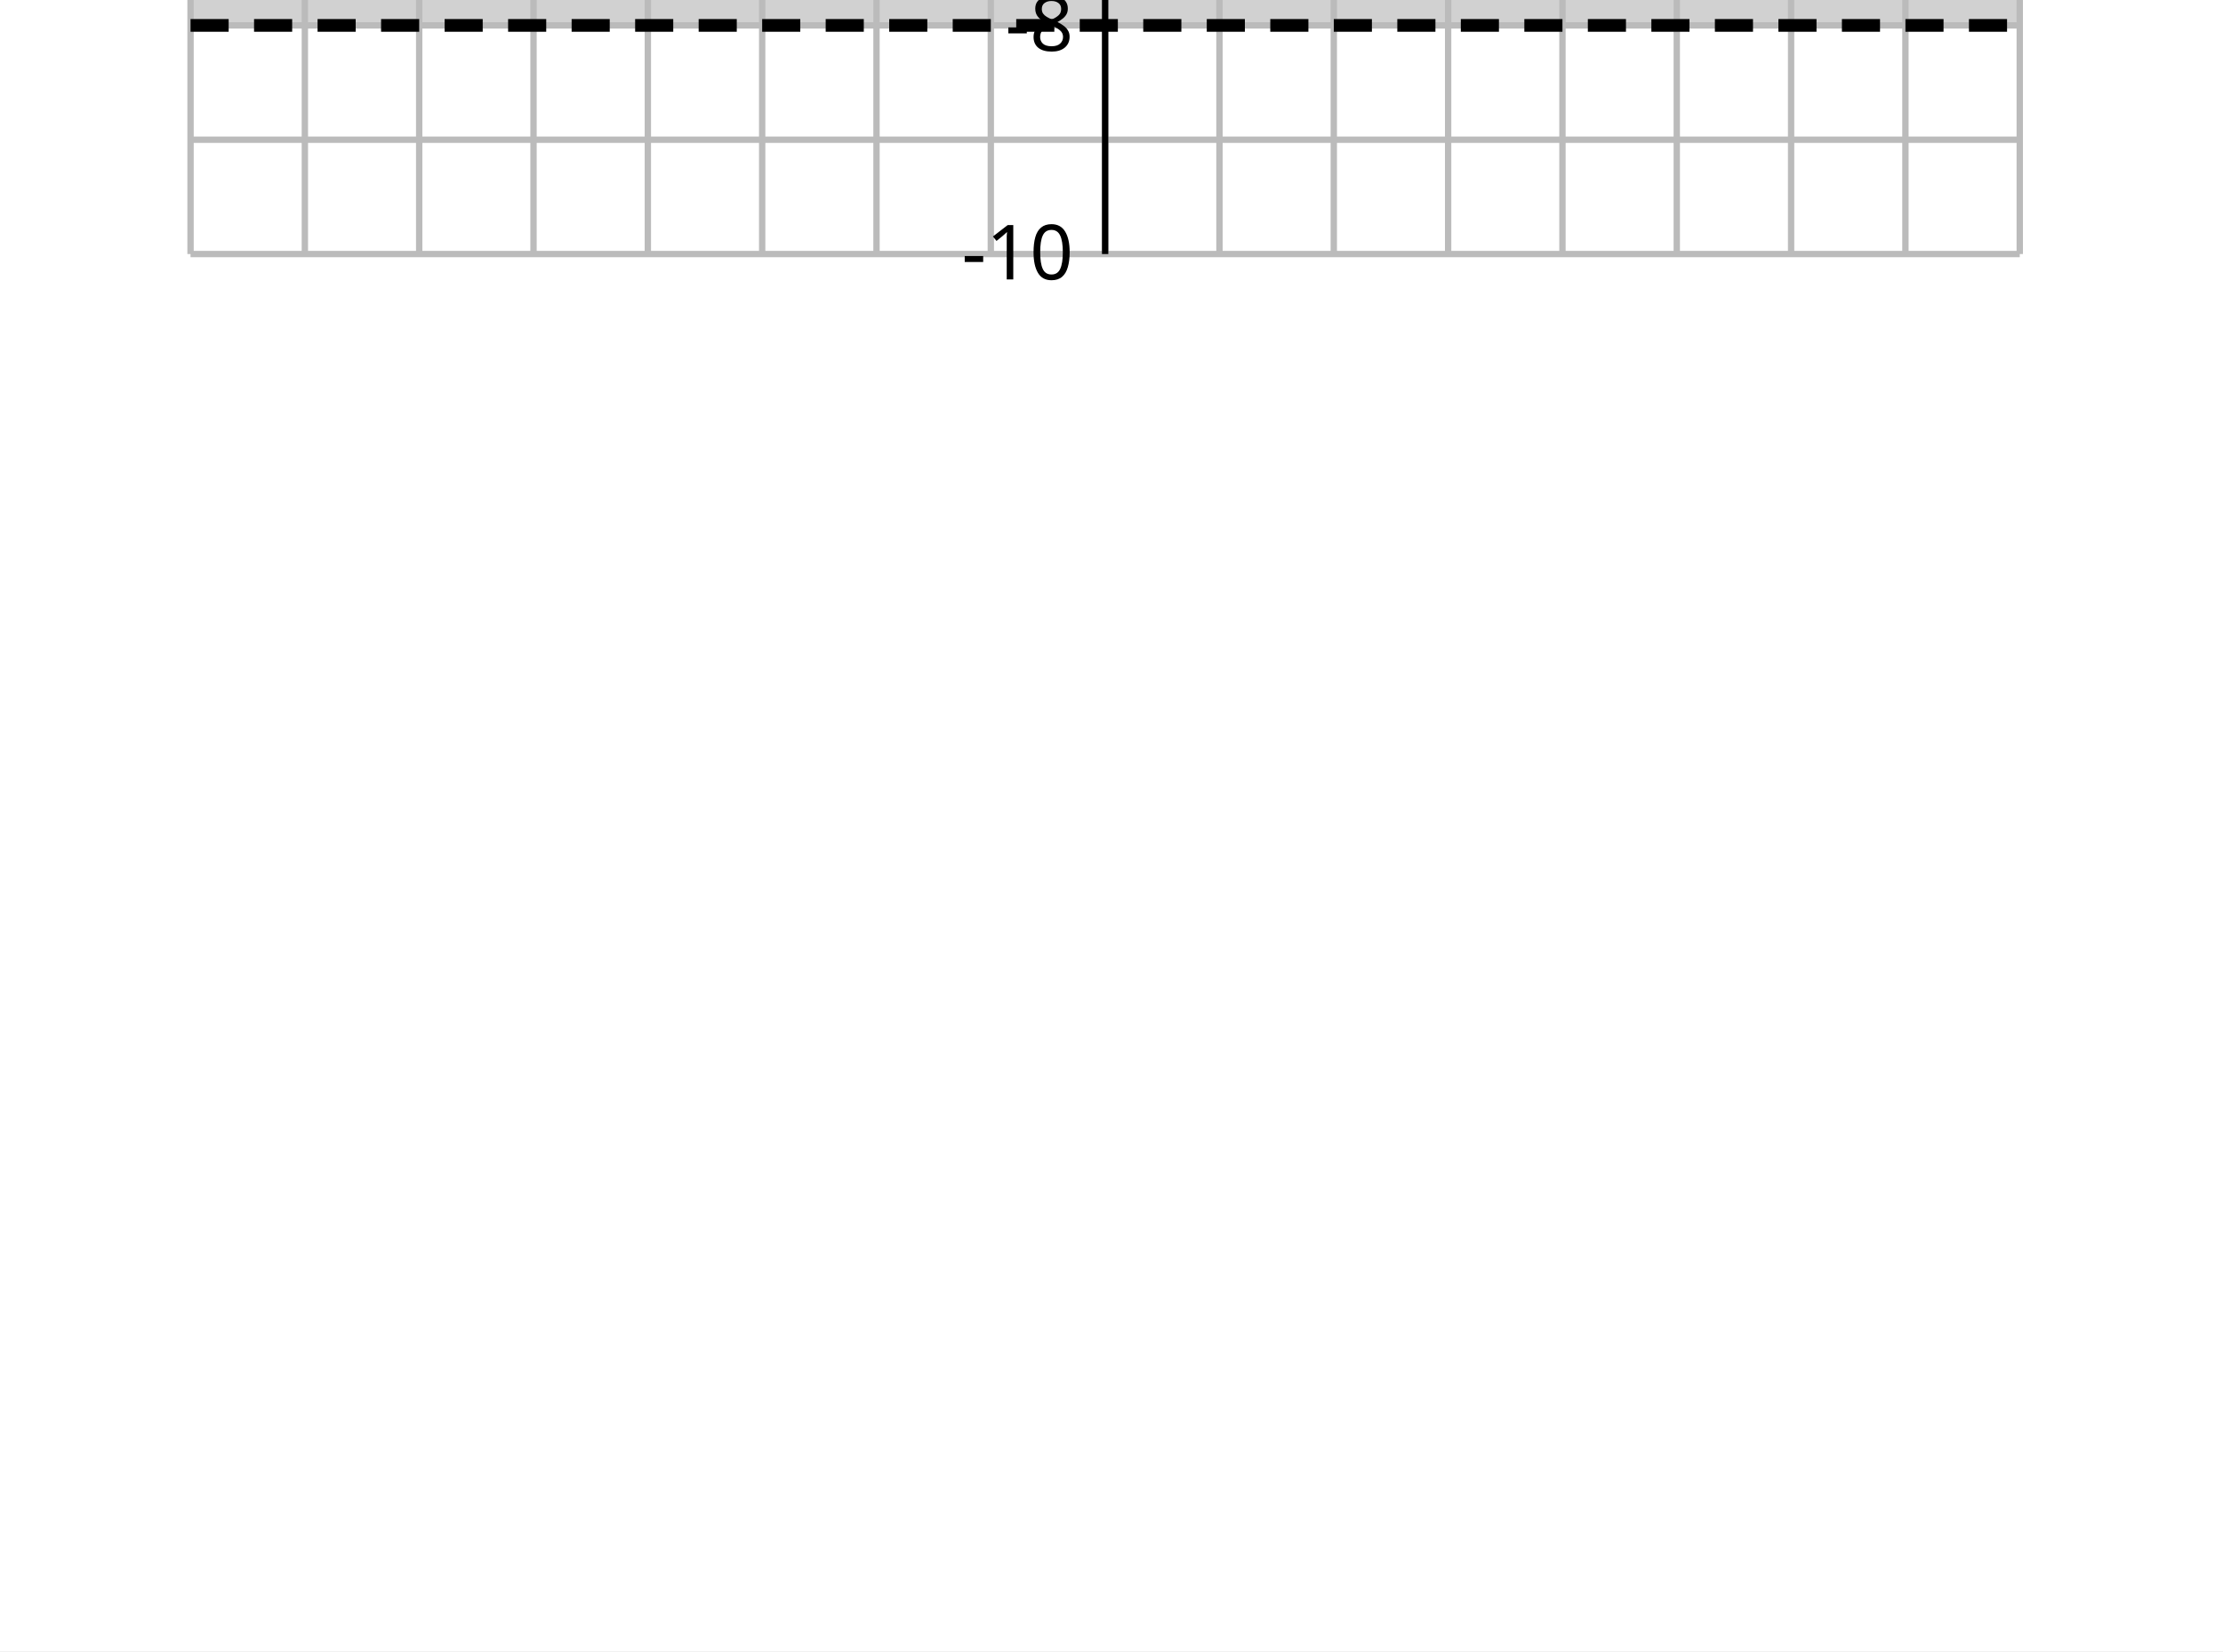
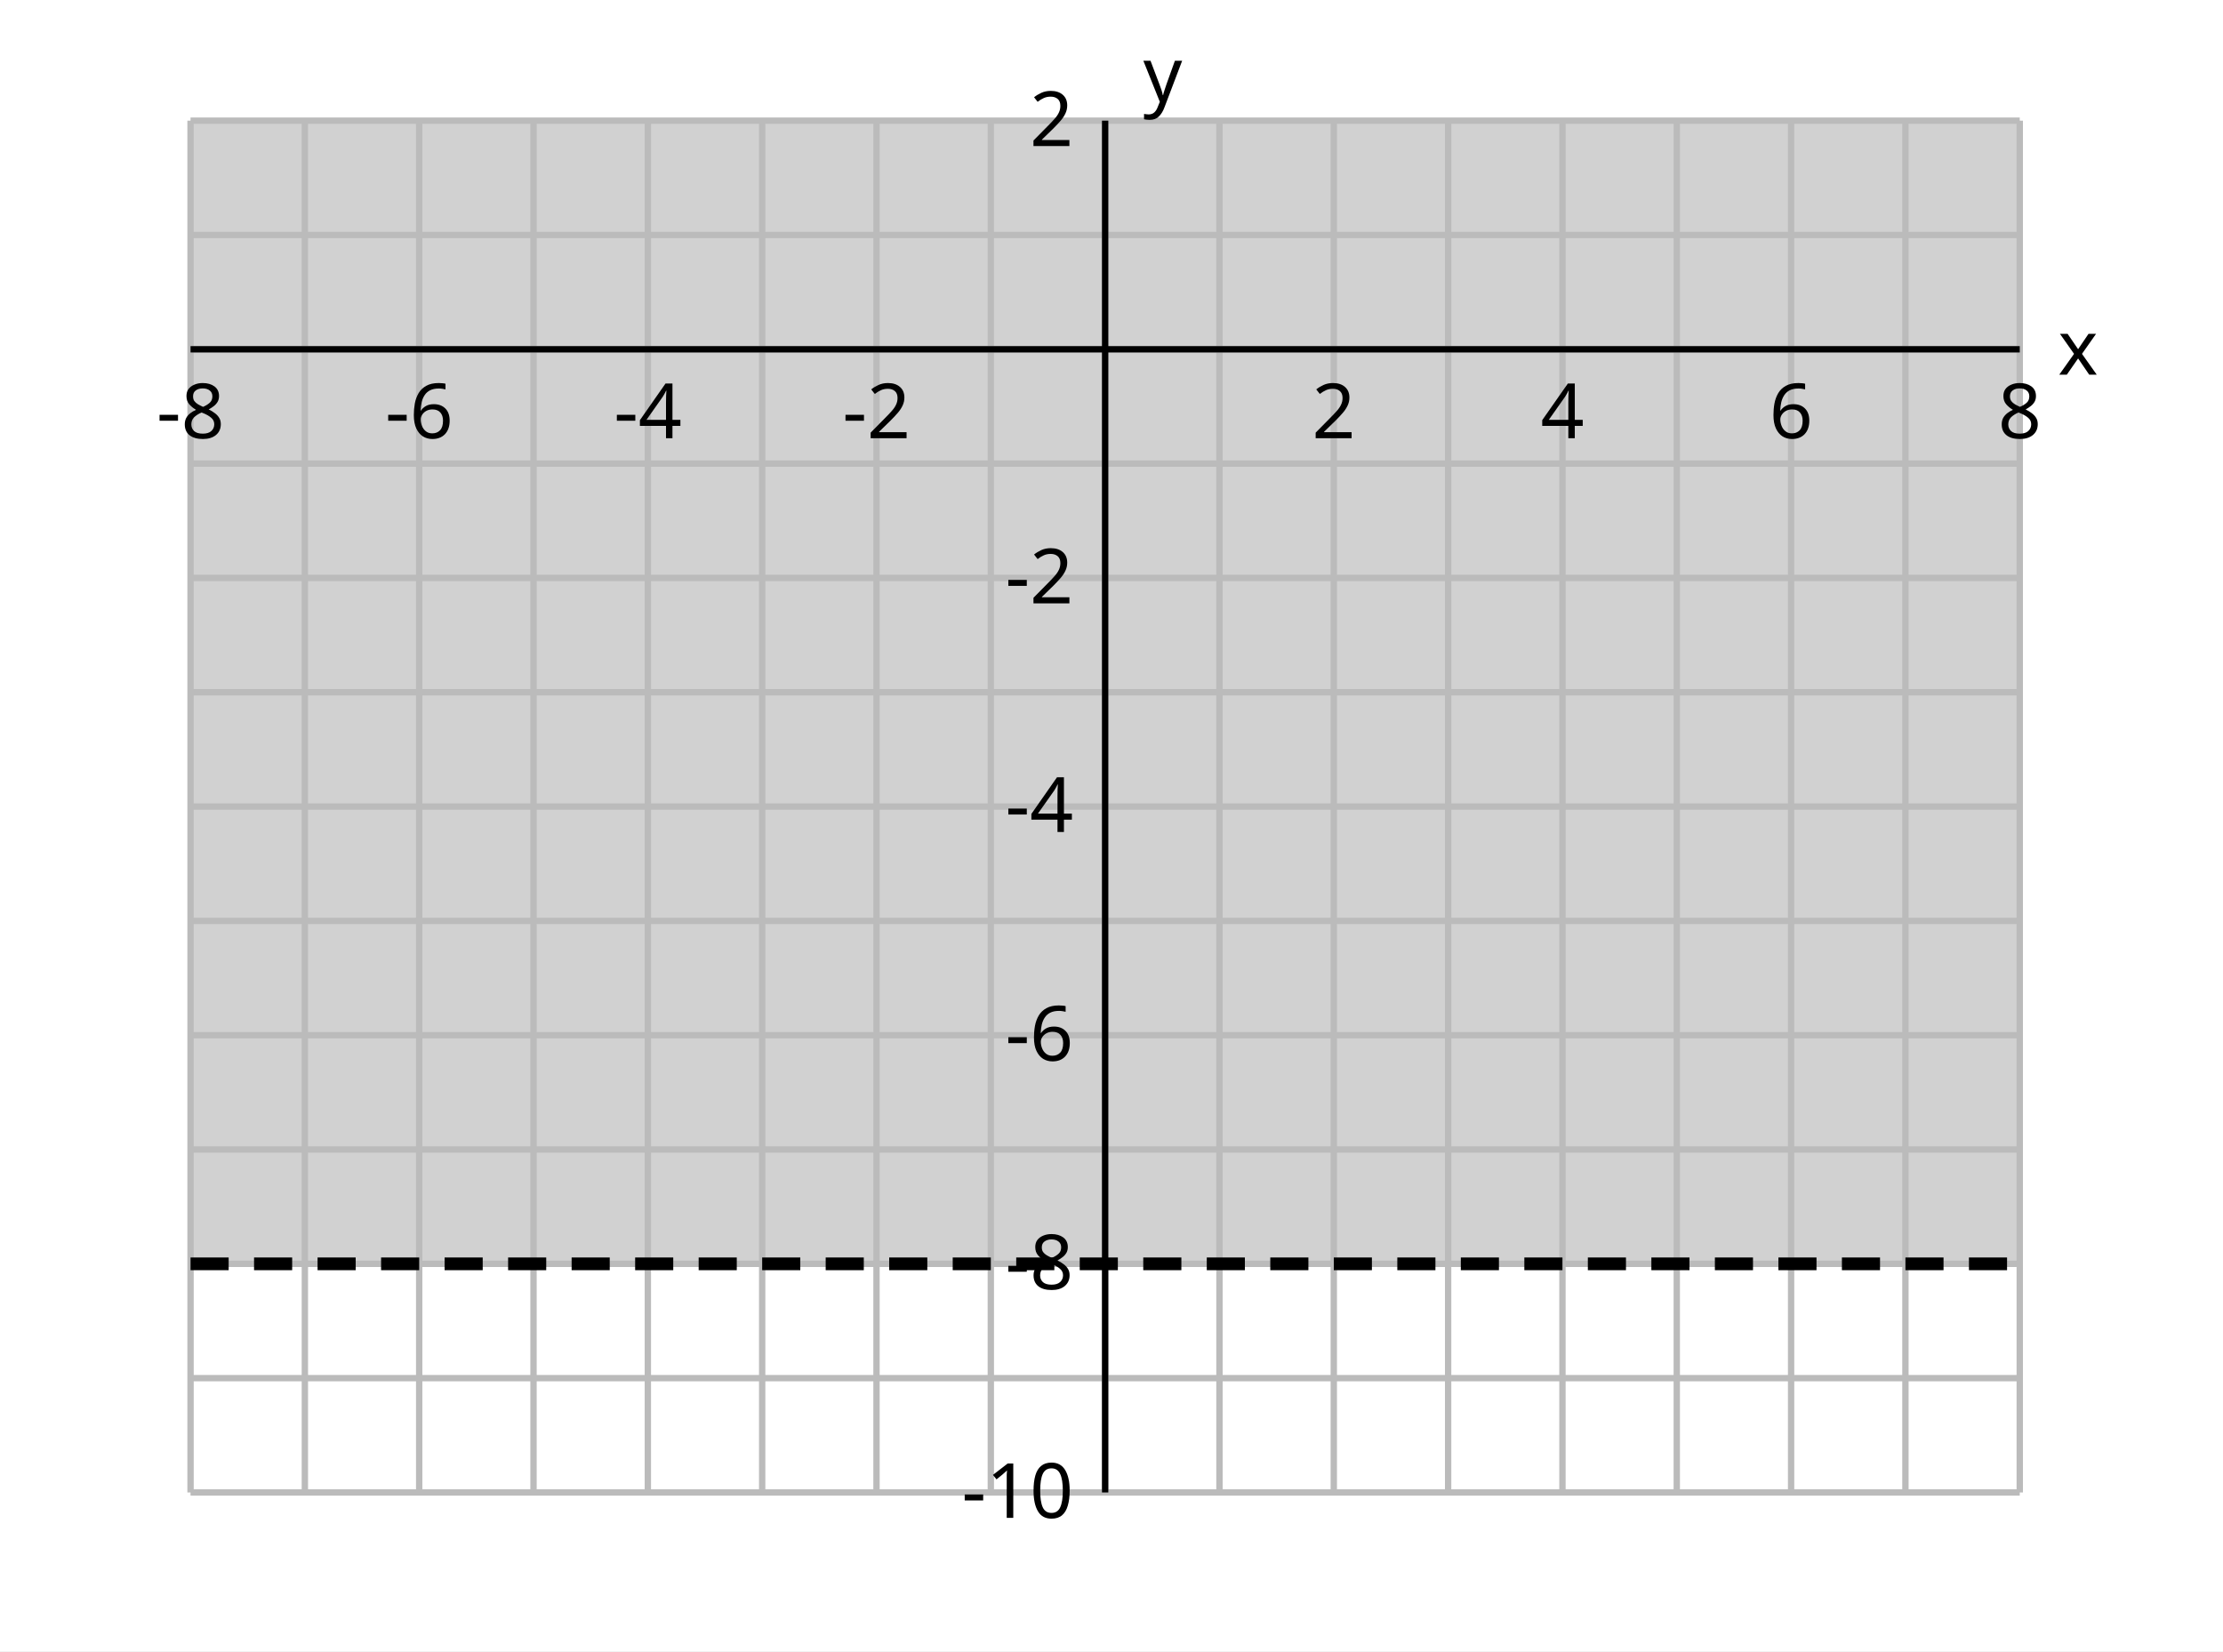
- <svg xmlns="http://www.w3.org/2000/svg" viewBox="0 0 350 260" width="350" height="260" font-family="sans-serif" font-size="12">
-   <rect width="350" height="260" fill="#fff" />
+ <svg xmlns="http://www.w3.org/2000/svg" viewBox="0 -195 350 260" width="350" height="260" font-family="sans-serif" font-size="12">
+   <rect y="-195" width="350" height="260" fill="#fff" />
  <rect x="30" y="-176" width="288" height="180" fill="#999" opacity=".45" />
  <line x1="30" y1="40" x2="30" y2="-176" stroke="#bbb" />
  <line x1="48" y1="40" x2="48" y2="-176" stroke="#bbb" />
  <line x1="66" y1="40" x2="66" y2="-176" stroke="#bbb" />
  <line x1="84" y1="40" x2="84" y2="-176" stroke="#bbb" />
  <line x1="102" y1="40" x2="102" y2="-176" stroke="#bbb" />
  <line x1="120" y1="40" x2="120" y2="-176" stroke="#bbb" />
  <line x1="138" y1="40" x2="138" y2="-176" stroke="#bbb" />
  <line x1="156" y1="40" x2="156" y2="-176" stroke="#bbb" />
  <line x1="174" y1="40" x2="174" y2="-176" stroke="#bbb" />
  <line x1="192" y1="40" x2="192" y2="-176" stroke="#bbb" />
  <line x1="210" y1="40" x2="210" y2="-176" stroke="#bbb" />
  <line x1="228" y1="40" x2="228" y2="-176" stroke="#bbb" />
  <line x1="246" y1="40" x2="246" y2="-176" stroke="#bbb" />
  <line x1="264" y1="40" x2="264" y2="-176" stroke="#bbb" />
  <line x1="282" y1="40" x2="282" y2="-176" stroke="#bbb" />
  <line x1="300" y1="40" x2="300" y2="-176" stroke="#bbb" />
  <line x1="318" y1="40" x2="318" y2="-176" stroke="#bbb" />
  <line x1="30" y1="40" x2="318" y2="40" stroke="#bbb" />
  <line x1="30" y1="22" x2="318" y2="22" stroke="#bbb" />
  <line x1="30" y1="4" x2="318" y2="4" stroke="#bbb" />
  <line x1="30" y1="-14" x2="318" y2="-14" stroke="#bbb" />
  <line x1="30" y1="-32" x2="318" y2="-32" stroke="#bbb" />
  <line x1="30" y1="-50" x2="318" y2="-50" stroke="#bbb" />
  <line x1="30" y1="-68" x2="318" y2="-68" stroke="#bbb" />
  <line x1="30" y1="-86" x2="318" y2="-86" stroke="#bbb" />
  <line x1="30" y1="-104" x2="318" y2="-104" stroke="#bbb" />
  <line x1="30" y1="-122" x2="318" y2="-122" stroke="#bbb" />
  <line x1="30" y1="-140" x2="318" y2="-140" stroke="#bbb" />
  <line x1="30" y1="-158" x2="318" y2="-158" stroke="#bbb" />
  <line x1="30" y1="-176" x2="318" y2="-176" stroke="#bbb" />
  <line x1="30" y1="-140" x2="318" y2="-140" stroke="#000" />
  <line x1="174" y1="40" x2="174" y2="-176" stroke="#000" />
  <text x="30" y="-126" text-anchor="middle">-8</text>
  <text x="66" y="-126" text-anchor="middle">-6</text>
  <text x="102" y="-126" text-anchor="middle">-4</text>
  <text x="138" y="-126" text-anchor="middle">-2</text>
  <text x="210" y="-126" text-anchor="middle">2</text>
  <text x="246" y="-126" text-anchor="middle">4</text>
  <text x="282" y="-126" text-anchor="middle">6</text>
  <text x="318" y="-126" text-anchor="middle">8</text>
  <text x="169" y="-172" text-anchor="end">2</text>
  <text x="169" y="-100" text-anchor="end">-2</text>
  <text x="169" y="-64" text-anchor="end">-4</text>
  <text x="169" y="-28" text-anchor="end">-6</text>
  <text x="169" y="8" text-anchor="end">-8</text>
  <text x="169" y="44" text-anchor="end">-10</text>
  <line x1="30" y1="4" x2="318" y2="4" stroke="#000" stroke-width="2" stroke-dasharray="6 4" />
  <text x="324" y="-136">x</text>
  <text x="180" y="-179">y</text>
</svg>
